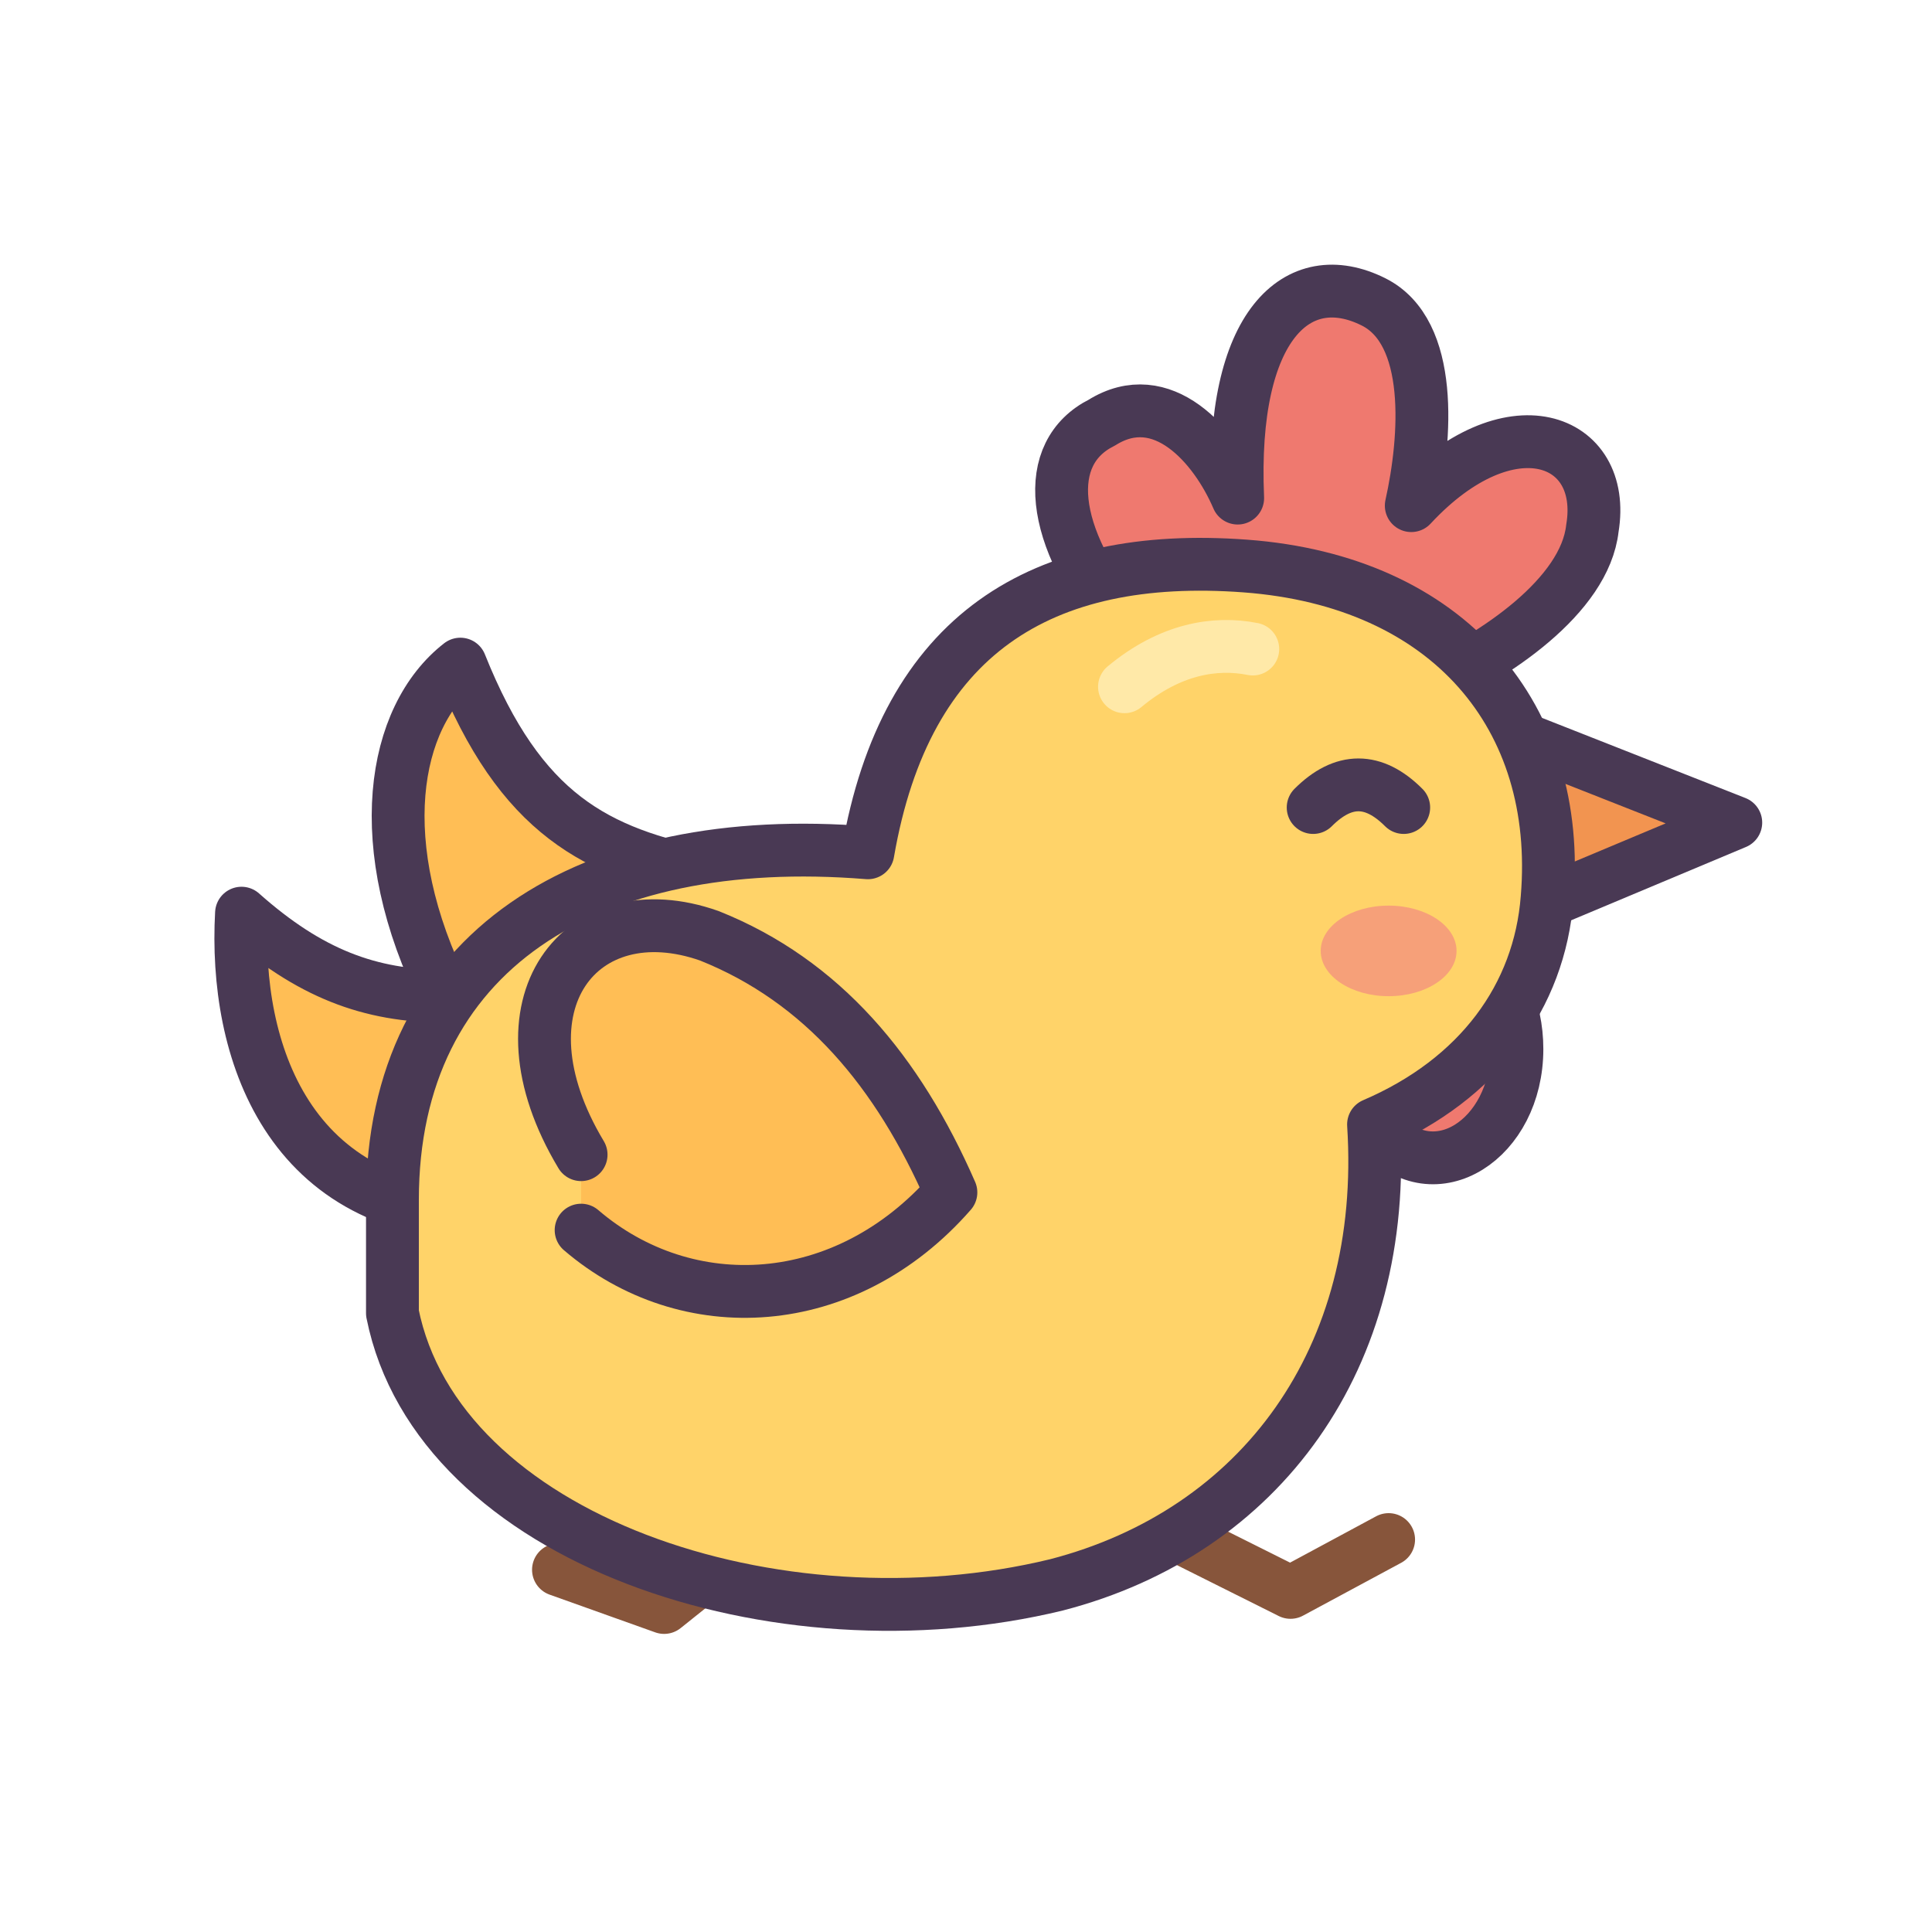
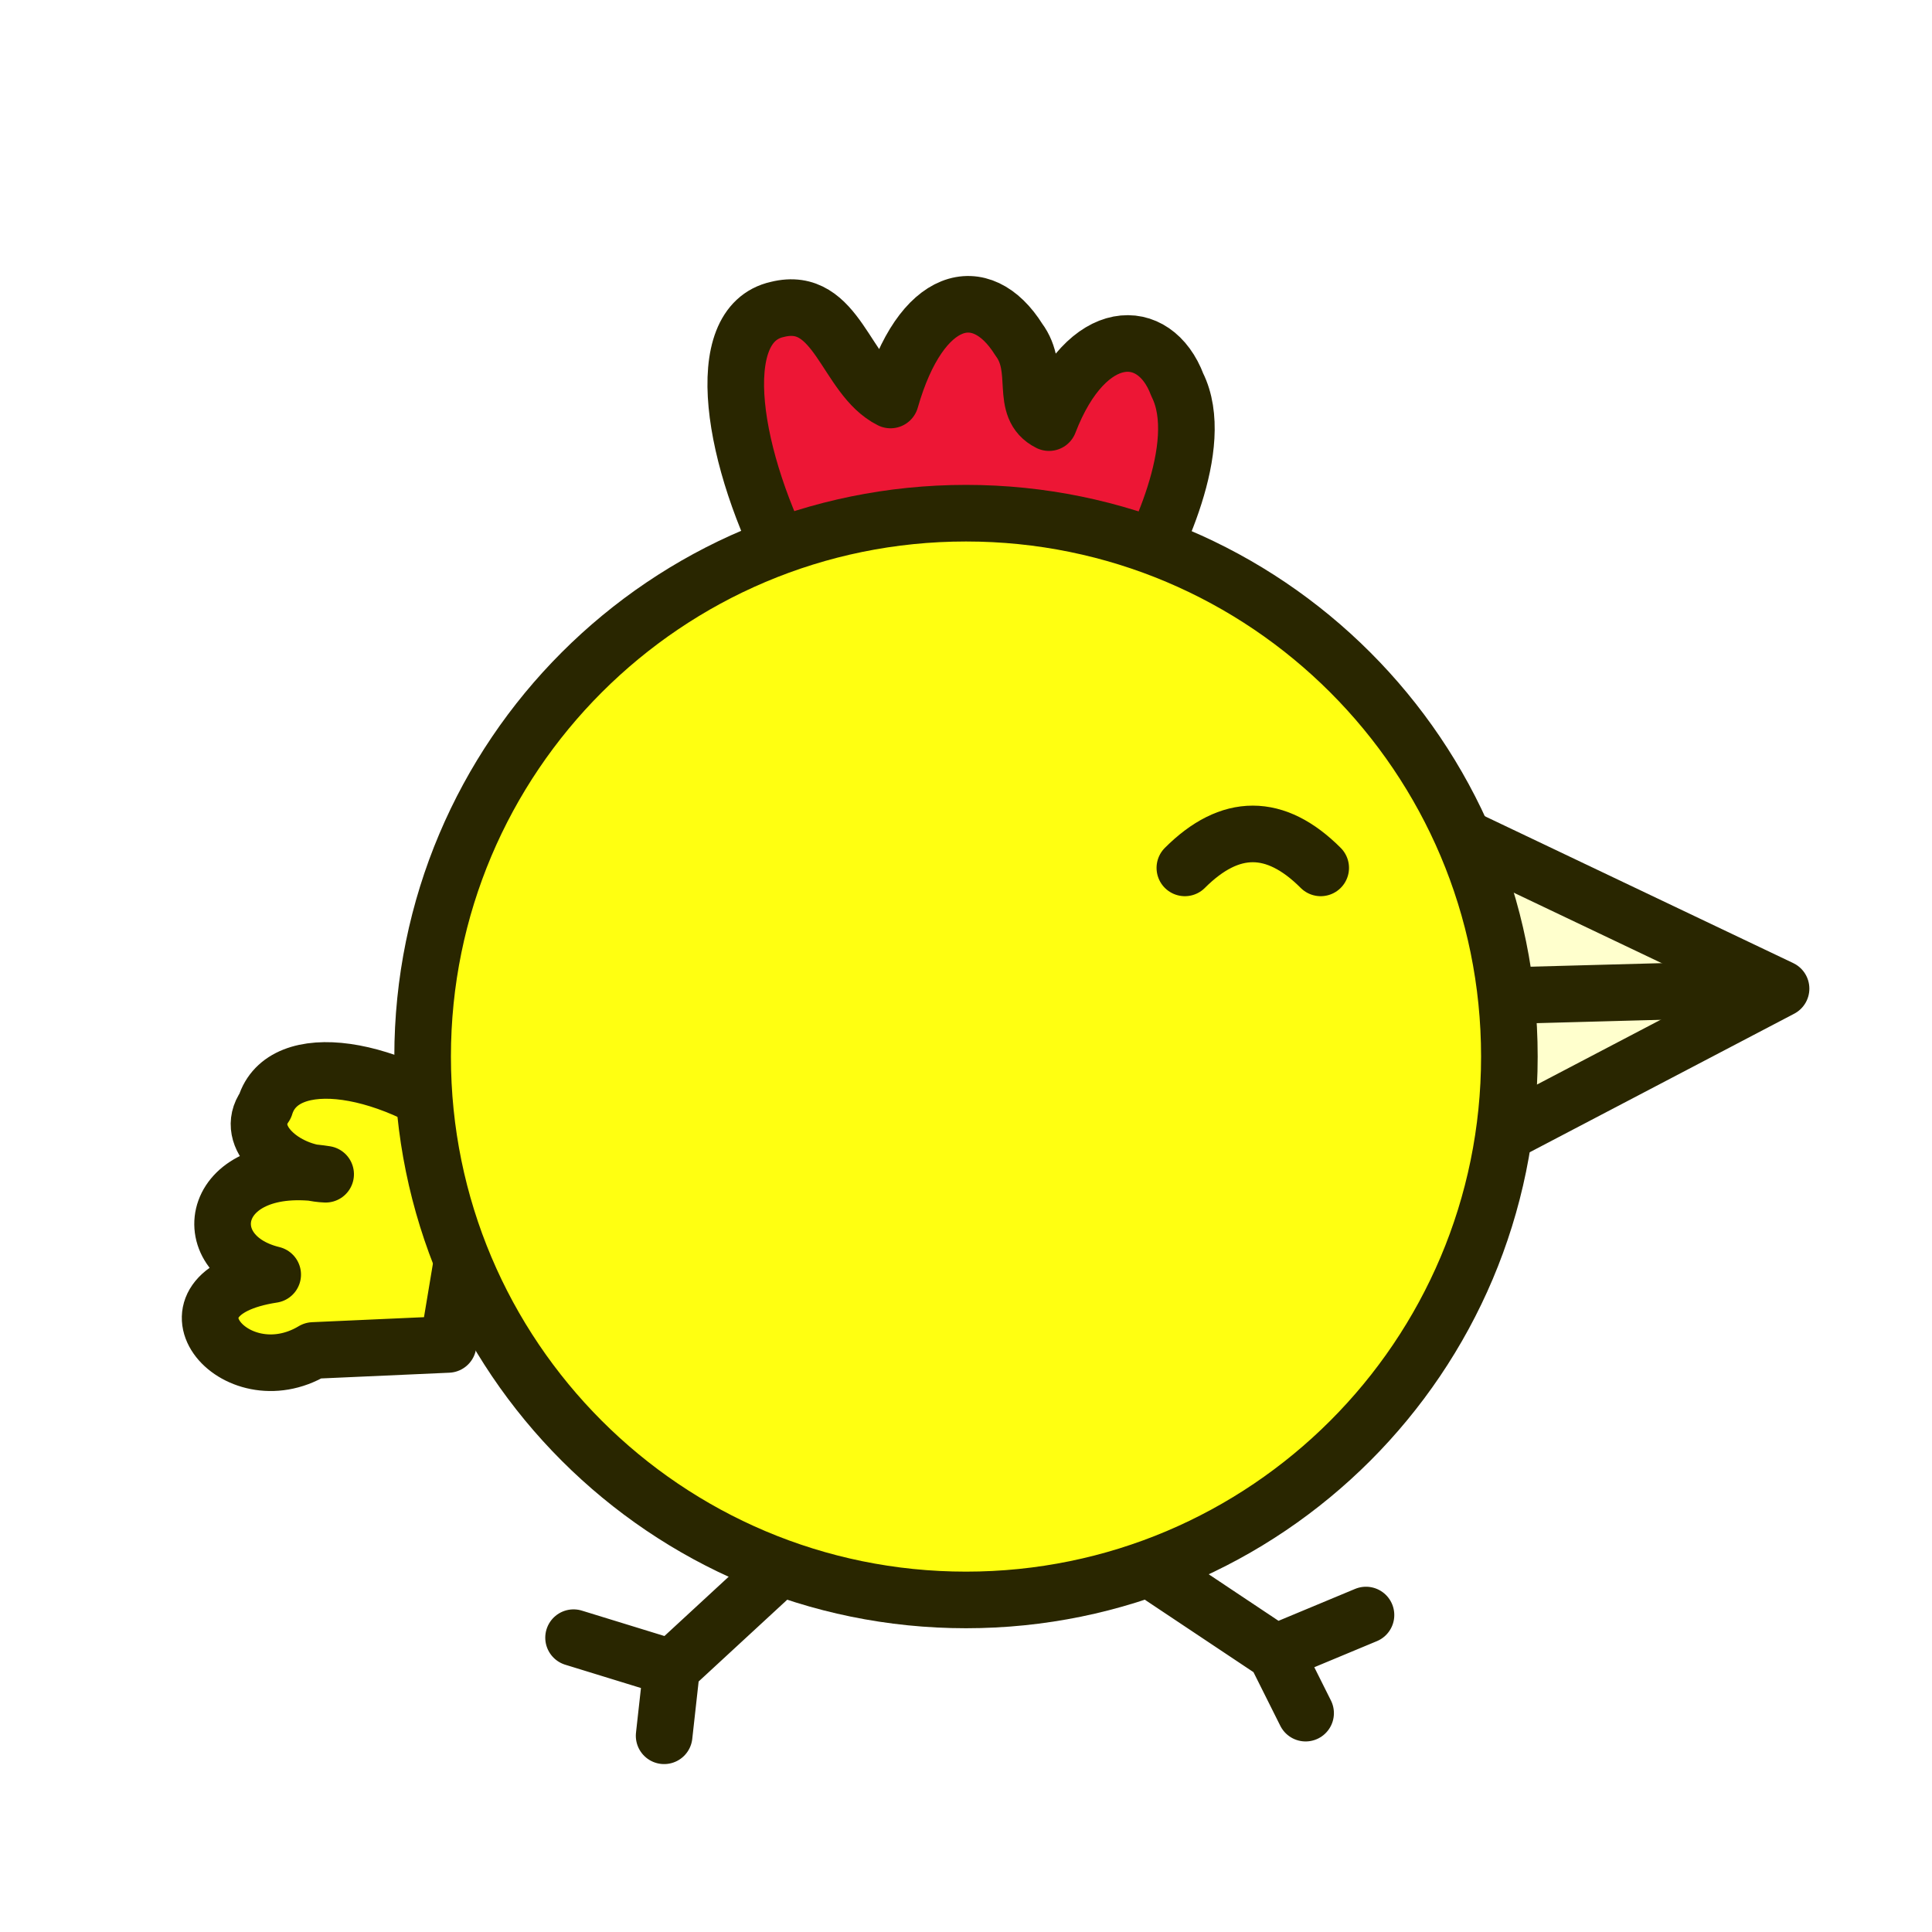
<svg xmlns="http://www.w3.org/2000/svg" width="256" height="256" viewBox="0 0 256 256" fill="none">
-   <g stroke="#493954" stroke-width="7" stroke-linecap="round" stroke-linejoin="round">
-     <path d="M103 201 L88 213 L74 208 M151 201 L171 211 L184 204" stroke="#87553B" />
-     <path d="M65 161 C38 161 31 139 32 121 C41 129 49 132 59 132 C49 112 52 95 61 88 C69 108 79 113 94 116" fill="#FFBE55" />
-     <path d="M149 83 C139 71 138 60 146 56 C154 51 161 59 164 66 C163 43 172 35 182 40 C190 44 189 58 187 67 C200 53 213 58 211 70 C210 79 198 87 189 91" fill="#EF796F" />
-     <path d="M183 124 C192 121 201 128 201 139 C201 151 190 158 183 150 C178 144 179 134 183 124Z" fill="#EF796F" />
-     <path d="M197 96 L230 109 L199 122Z" fill="#F29450" />
-     <path d="M52 159 C52 126 78 110 115 113 C120 84 138 73 165 75 C192 77 207 95 205 119 C204 132 196 143 182 149 C184 180 167 203 140 210 C103 219 58 204 52 174Z" fill="#FFD369" />
-     <path d="M77 153 C65 133 77 118 94 124 C109 130 119 142 126 158 C112 174 91 175 77 163" fill="#FFBE55" />
-     <path d="M149 91 C155 86 161 85 166 86" stroke="#FFE9A8" />
-     <ellipse cx="184" cy="126" rx="9" ry="6" fill="#F6A079" stroke="none" />
-     <path d="M174 107 Q180 101 186 107" />
+   <g stroke="#292600" stroke-width="7.5" stroke-linecap="round" stroke-linejoin="round">
+     <path d="M102 209 L89 221 M89 221 L76 217 M89 221 L88 230 M154 209 L169 219 M169 219 L181 214 M169 219 L173 227" fill="none" />
+     <g>
+       <path d="M59 150 C44 146 30 150 31 158 C30 163 37 165 42 163 C27 167 30 180 41 178 C27 187 43 195 50 185 L66 177Z" fill="#FFFF11" transform="rotate(24 60 162)" />
+       <path d="M105 76 C97 61 94 43 103 41 C111 39 112 50 118 53 C122 39 130 37 135 45 C138 49 135 54 139 56 C144 43 153 43 156 51 C160 59 153 73 150 78Z" fill="#ED1635" />
+       <path d="M194 111 L236 131 L194 153Z" fill="#FFFFCD" />
+       <path d="M197 132 L234 131" fill="none" />
+       <circle cx="128" cy="140" r="72" fill="#FFFF11" />
+       <path d="M157 115 Q166 106 175 115" fill="none" />
+     </g>
  </g>
</svg>
